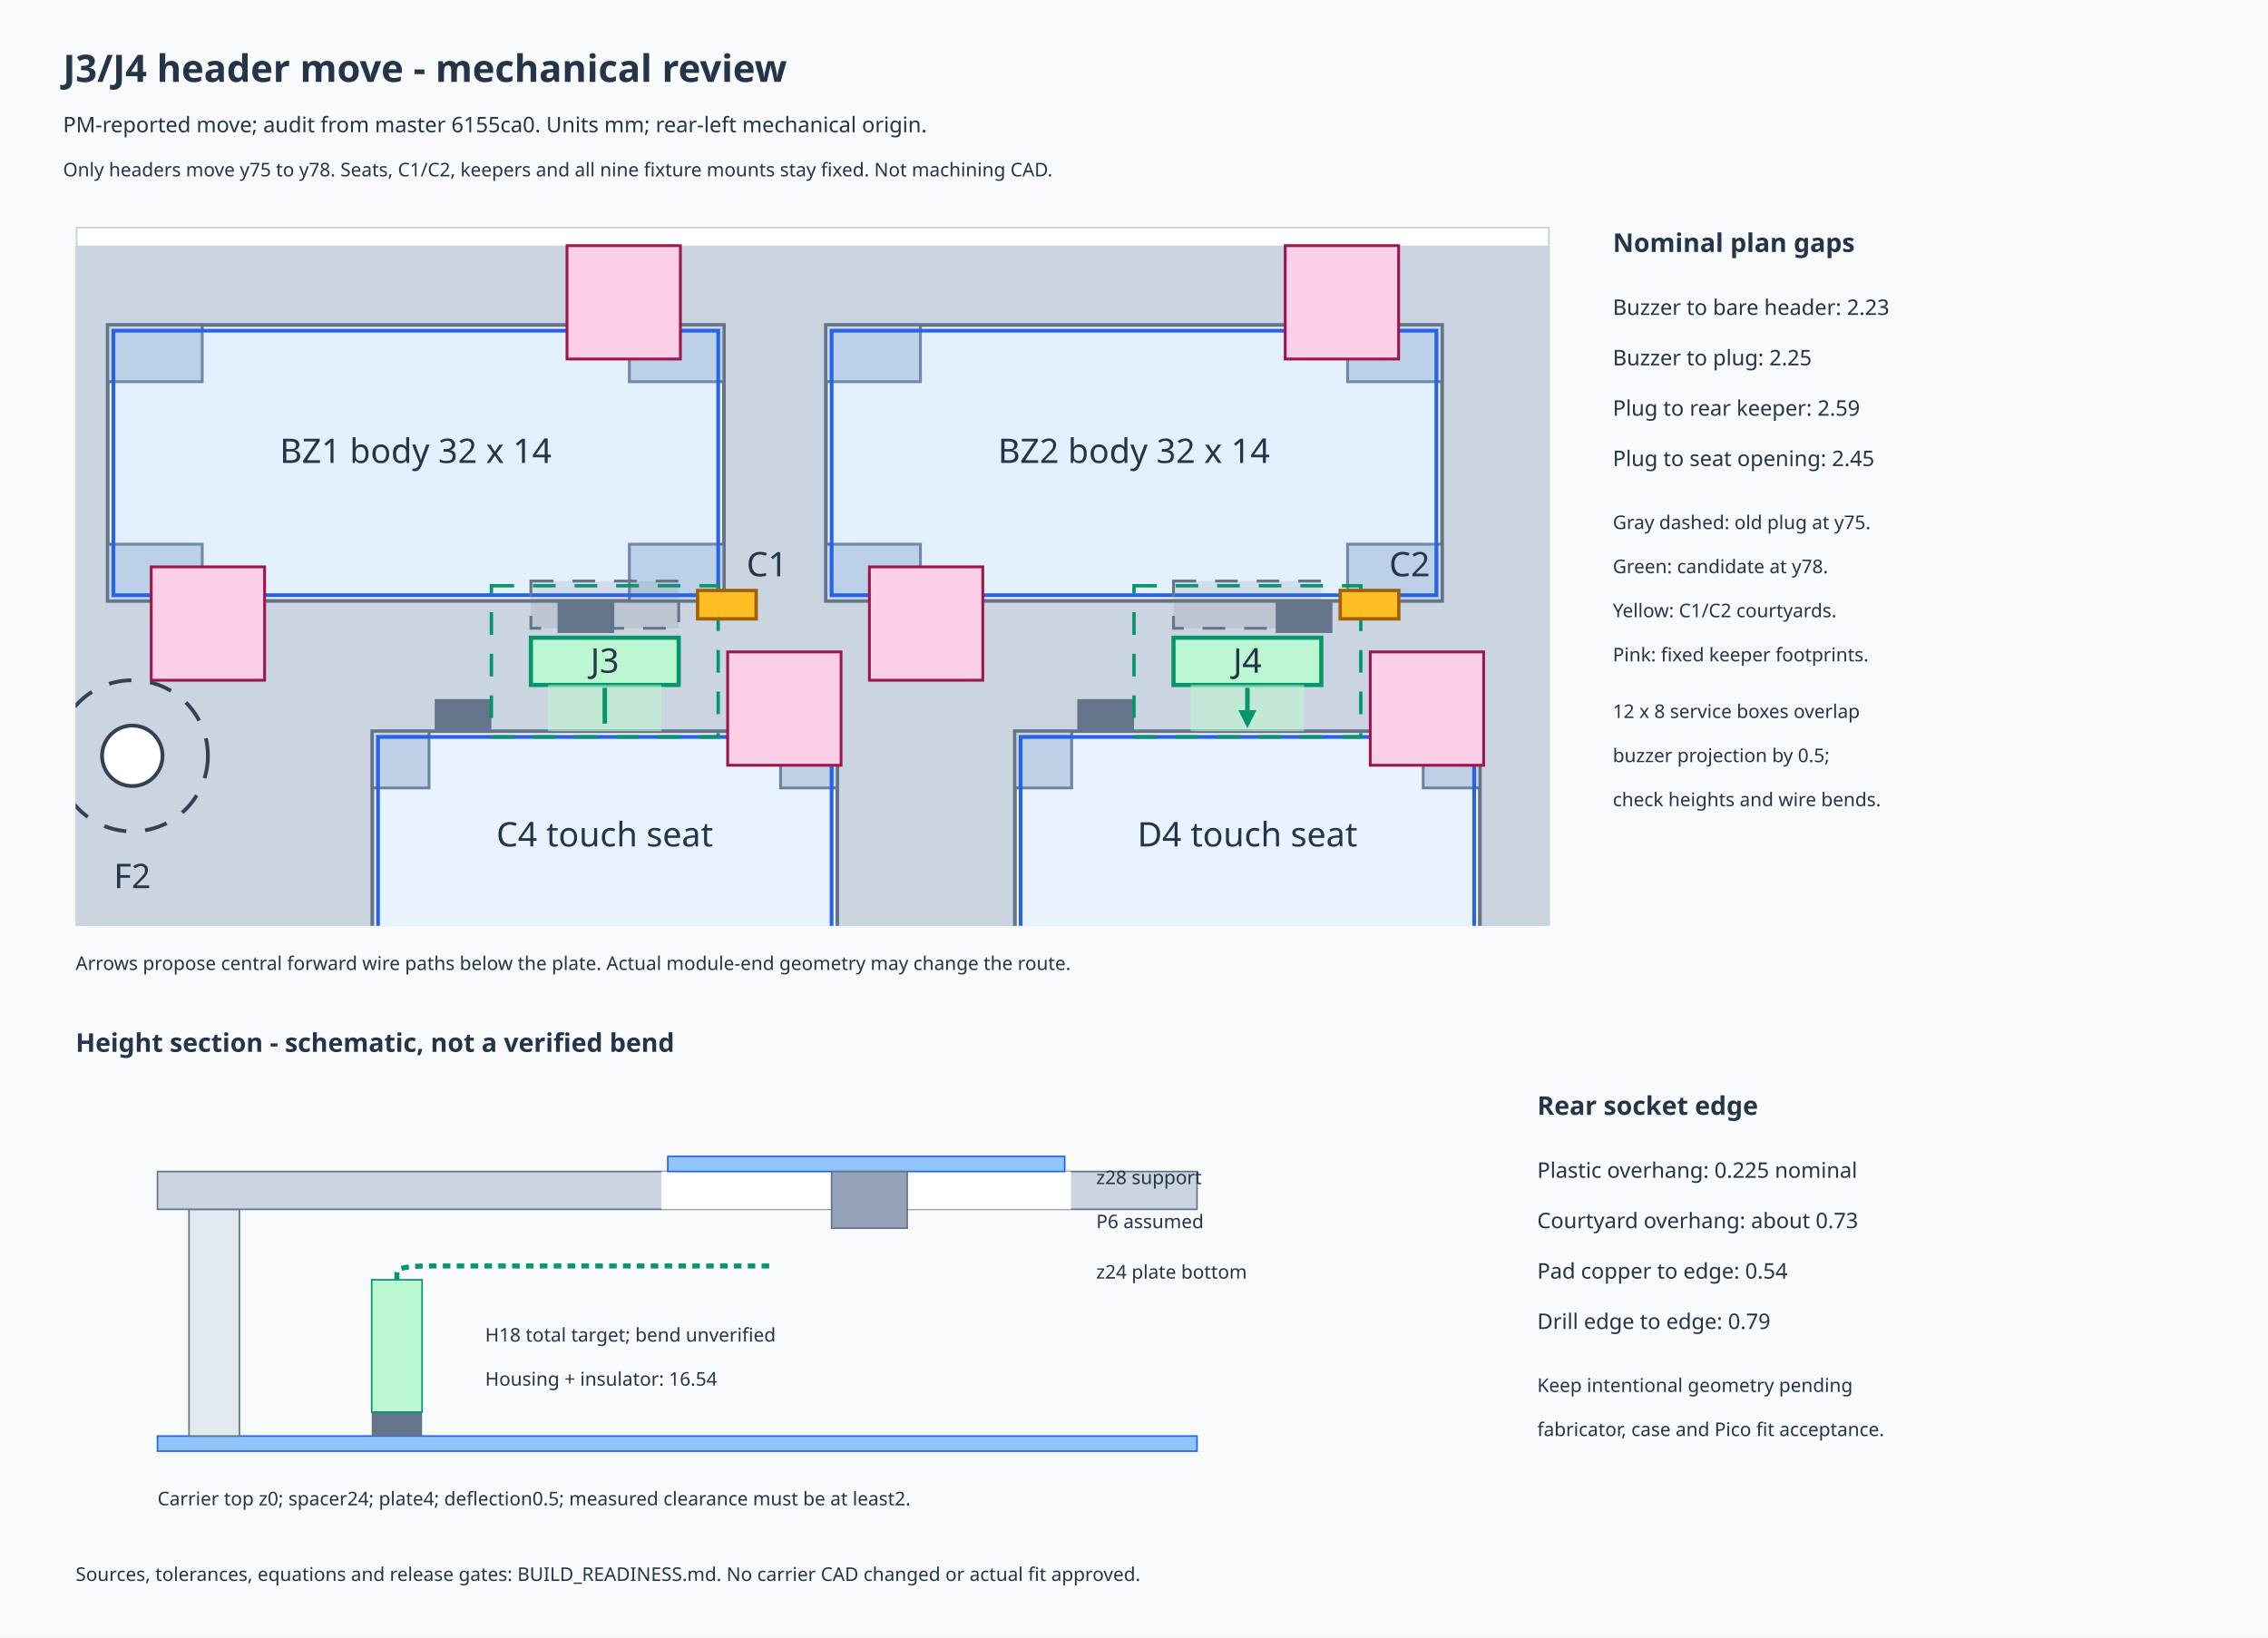
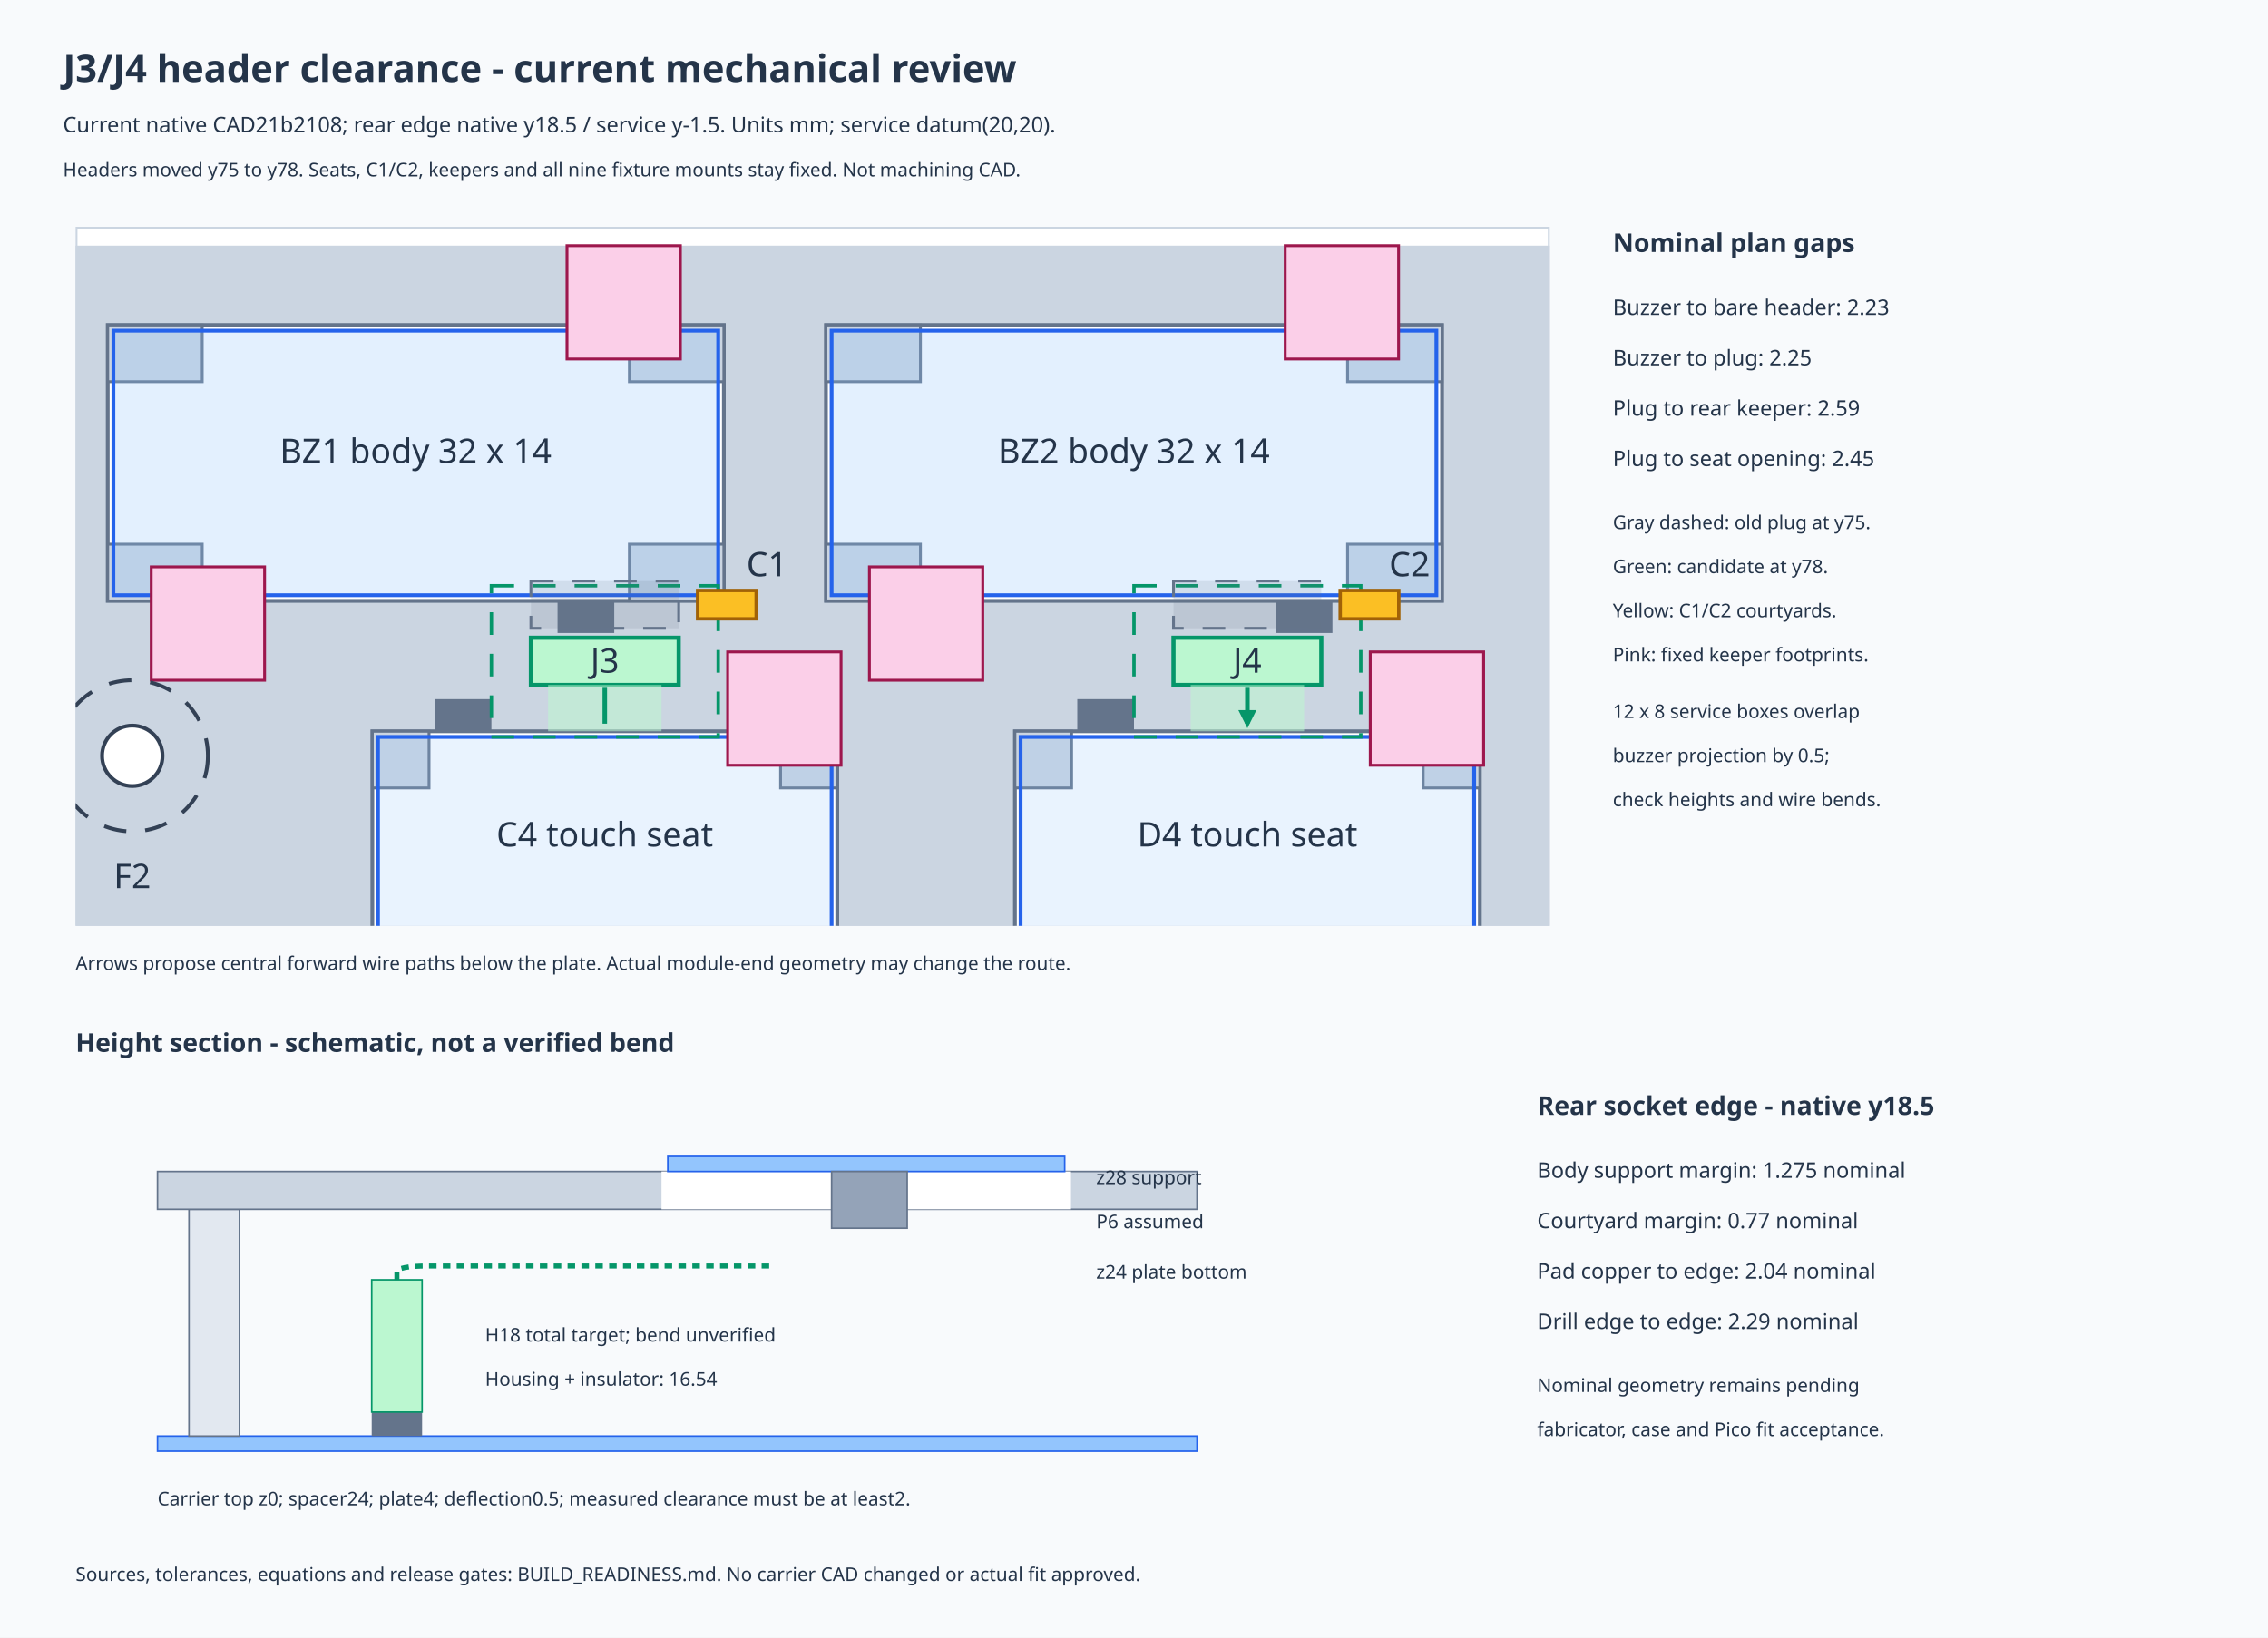
<svg xmlns="http://www.w3.org/2000/svg" width="1440" height="1040" viewBox="0 0 360 260">
  <style>
    text { font: 3.4px sans-serif; fill: #243449; }
    .title { font-size: 6px; font-weight: bold; }
    .heading { font-size: 4.1px; font-weight: bold; }
    .small { font-size: 3px; }
    .plantext { font-size: 1.8px; }
    .line { fill: none; stroke: #64748b; stroke-width: .22; }
    .dash { stroke-dasharray: 1.2 1; }
  </style>
  <defs>
    <clipPath id="planclip">
      <rect x="42" y="55" width="78" height="37" />
    </clipPath>
    <marker id="arrow" markerWidth="4" markerHeight="4" refX="3" refY="2" orient="auto">
      <path d="M0 0L4 2L0 4" fill="#059669" />
    </marker>
  </defs>
  <rect width="360" height="260" fill="#f8fafc" />
-   <text x="10" y="13" class="title">J3/J4 header move - mechanical review</text>
-   <text x="10" y="21">PM-reported move; audit from master 6155ca0. Units mm; rear-left mechanical origin.</text>
-   <text x="10" y="28" class="small">Only headers move y75 to y78. Seats, C1/C2, keepers and all nine fixture mounts stay fixed. Not machining CAD.</text>
+   <text x="10" y="13" class="title">J3/J4 header clearance - current mechanical review</text>
+   <text x="10" y="21">Current native CAD21b2108; rear edge native y18.5 / service y-1.5. Units mm; service datum(20,20).</text>
+   <text x="10" y="28" class="small">Headers moved y75 to y78. Seats, C1/C2, keepers and all nine fixture mounts stay fixed. Not machining CAD.</text>
  <g transform="translate(12 36) scale(3) translate(-42 -55)">
    <g clip-path="url(#planclip)">
      <rect x="42" y="55" width="78" height="37" fill="white" stroke="#cbd5e1" stroke-width=".2" />
      <path d="M42 56H120V92H42Z" fill="#cbd5e1" />
      <rect x="43.7" y="60.2" width="32.6" height="14.6" fill="white" stroke="#64748b" stroke-width=".2" />
      <rect x="81.7" y="60.2" width="32.6" height="14.6" fill="white" stroke="#64748b" stroke-width=".2" />
      <g fill="#cbd5e1" stroke="#64748b" stroke-width=".15">
        <rect x="43.7" y="60.2" width="5" height="3" />
        <rect x="71.3" y="60.2" width="5" height="3" />
        <rect x="43.7" y="71.8" width="5" height="3" />
        <rect x="71.3" y="71.8" width="5" height="3" />
        <rect x="81.7" y="60.2" width="5" height="3" />
        <rect x="109.3" y="60.2" width="5" height="3" />
        <rect x="81.7" y="71.8" width="5" height="3" />
        <rect x="109.3" y="71.8" width="5" height="3" />
      </g>
      <g fill="#93c5fd" fill-opacity=".25" stroke="#2563eb" stroke-width=".2">
        <rect x="44" y="60.5" width="32" height="14" />
        <rect x="82" y="60.5" width="32" height="14" />
      </g>
      <text x="60" y="67.5" class="plantext" text-anchor="middle">BZ1 body 32 x 14</text>
      <text x="98" y="67.5" class="plantext" text-anchor="middle">BZ2 body 32 x 14</text>
      <g fill="#fbcfe8" stroke="#9d174d" stroke-width=".15">
        <rect x="46" y="73" width="6" height="6" />
        <rect x="68" y="56" width="6" height="6" />
        <rect x="84" y="73" width="6" height="6" />
        <rect x="106" y="56" width="6" height="6" />
      </g>
      <g fill="white" stroke="#64748b" stroke-width=".2">
        <rect x="57.7" y="81.7" width="24.6" height="24.6" />
        <rect x="91.7" y="81.7" width="24.6" height="24.6" />
      </g>
      <g fill="#cbd5e1" stroke="#64748b" stroke-width=".15">
        <rect x="57.7" y="81.7" width="3" height="3" />
        <rect x="79.3" y="81.7" width="3" height="3" />
        <rect x="91.7" y="81.7" width="3" height="3" />
        <rect x="113.3" y="81.7" width="3" height="3" />
      </g>
      <g fill="#93c5fd" fill-opacity=".2" stroke="#2563eb" stroke-width=".2">
        <rect x="58" y="82" width="24" height="24" />
        <rect x="92" y="82" width="24" height="24" />
      </g>
      <g fill="#fbcfe8" stroke="#9d174d" stroke-width=".15">
        <rect x="76.5" y="77.5" width="6" height="6" />
        <rect x="110.5" y="77.5" width="6" height="6" />
      </g>
      <g fill="#64748b">
        <rect x="61" y="80" width="3" height="1.7" />
        <rect x="95" y="80" width="3" height="1.7" />
        <rect x="67.5" y="74.8" width="3" height="1.7" />
        <rect x="105.5" y="74.8" width="3" height="1.7" />
      </g>
      <g fill="none" stroke="#059669" stroke-width=".18" class="dash">
        <rect x="64" y="74" width="12" height="8" />
        <rect x="98" y="74" width="12" height="8" />
      </g>
      <g fill="#fbbf24" stroke="#a16207" stroke-width=".18">
        <rect x="74.91" y="74.25" width="3.1" height="1.5" />
        <rect x="108.91" y="74.25" width="3.1" height="1.5" />
      </g>
      <text x="77.5" y="73.5" class="plantext">C1</text>
      <text x="111.5" y="73.5" class="plantext">C2</text>
      <g fill="#64748b" fill-opacity=".15" stroke="#64748b" stroke-width=".15" class="dash">
        <rect x="66.09" y="73.75" width="7.82" height="2.5" />
        <rect x="100.09" y="73.75" width="7.82" height="2.5" />
      </g>
      <g fill="#bbf7d0" stroke="#059669" stroke-width=".22">
        <rect x="66.09" y="76.75" width="7.82" height="2.5" />
        <rect x="100.09" y="76.75" width="7.82" height="2.5" />
      </g>
      <text x="70" y="78.6" class="plantext" text-anchor="middle">J3</text>
      <text x="104" y="78.6" class="plantext" text-anchor="middle">J4</text>
      <g fill="#bbf7d0" fill-opacity=".55">
        <rect x="67" y="79.25" width="6" height="2.45" />
        <rect x="101" y="79.25" width="6" height="2.45" />
      </g>
      <path d="M70 79.4V81.3M104 79.4V81.3" fill="none" stroke="#059669" stroke-width=".24" marker-end="url(#arrow)" />
      <text x="70" y="87.8" class="plantext" text-anchor="middle">C4 touch seat</text>
      <text x="104" y="87.8" class="plantext" text-anchor="middle">D4 touch seat</text>
      <circle cx="45" cy="83" r="4" fill="none" stroke="#334155" stroke-width=".2" class="dash" />
      <circle cx="45" cy="83" r="1.6" fill="white" stroke="#334155" stroke-width=".2" />
      <text x="45" y="90" class="plantext" text-anchor="middle">F2</text>
    </g>
  </g>
  <text x="256" y="40" class="heading">Nominal plan gaps</text>
  <text x="256" y="50">Buzzer to bare header: 2.23</text>
  <text x="256" y="58">Buzzer to plug: 2.25</text>
  <text x="256" y="66">Plug to rear keeper: 2.59</text>
  <text x="256" y="74">Plug to seat opening: 2.45</text>
  <text x="256" y="84" class="small">Gray dashed: old plug at y75.</text>
  <text x="256" y="91" class="small">Green: candidate at y78.</text>
  <text x="256" y="98" class="small">Yellow: C1/C2 courtyards.</text>
  <text x="256" y="105" class="small">Pink: fixed keeper footprints.</text>
  <text x="256" y="114" class="small">12 x 8 service boxes overlap</text>
  <text x="256" y="121" class="small">buzzer projection by 0.5;</text>
  <text x="256" y="128" class="small">check heights and wire bends.</text>
  <text x="12" y="154" class="small">Arrows propose central forward wire paths below the plate. Actual module-end geometry may change the route.</text>
  <text x="12" y="167" class="heading">Height section - schematic, not a verified bend</text>
  <g transform="translate(0 30)">
    <rect x="25" y="198" width="165" height="2.4" fill="#93c5fd" stroke="#2563eb" stroke-width=".25" />
    <rect x="30" y="162" width="8" height="36" fill="#e2e8f0" stroke="#64748b" stroke-width=".25" />
    <rect x="25" y="156" width="165" height="6" fill="#cbd5e1" stroke="#64748b" stroke-width=".25" />
    <rect x="105" y="156" width="65" height="6" fill="white" />
    <rect x="106" y="153.6" width="63" height="2.4" fill="#93c5fd" stroke="#2563eb" stroke-width=".25" />
    <rect x="132" y="156" width="12" height="9" fill="#94a3b8" stroke="#64748b" stroke-width=".25" />
    <rect x="59" y="194.19" width="8" height="3.81" fill="#64748b" />
    <rect x="59" y="173.19" width="8" height="21" fill="#bbf7d0" stroke="#059669" stroke-width=".25" />
    <path d="M63 173.19V172Q63 171 68 171H123" fill="none" stroke="#059669" stroke-width=".8" class="dash" />
    <text x="77" y="190" class="small">Housing + insulator: 16.54</text>
    <text x="77" y="183" class="small">H18 total target; bend unverified</text>
    <text x="174" y="158" class="small">z28 support</text>
    <text x="174" y="165" class="small">P6 assumed</text>
    <text x="174" y="173" class="small">z24 plate bottom</text>
    <text x="25" y="209" class="small">Carrier top z0; spacer24; plate4; deflection0.5; measured clearance must be at least2.</text>
  </g>
-   <text x="244" y="177" class="heading">Rear socket edge</text>
-   <text x="244" y="187">Plastic overhang: 0.225 nominal</text>
-   <text x="244" y="195">Courtyard overhang: about 0.73</text>
-   <text x="244" y="203">Pad copper to edge: 0.54</text>
-   <text x="244" y="211">Drill edge to edge: 0.79</text>
-   <text x="244" y="221" class="small">Keep intentional geometry pending</text>
+   <text x="244" y="177" class="heading">Rear socket edge - native y18.5</text>
+   <text x="244" y="187">Body support margin: 1.275 nominal</text>
+   <text x="244" y="195">Courtyard margin: 0.77 nominal</text>
+   <text x="244" y="203">Pad copper to edge: 2.04 nominal</text>
+   <text x="244" y="211">Drill edge to edge: 2.29 nominal</text>
+   <text x="244" y="221" class="small">Nominal geometry remains pending</text>
  <text x="244" y="228" class="small">fabricator, case and Pico fit acceptance.</text>
  <text x="12" y="251" class="small">Sources, tolerances, equations and release gates: BUILD_READINESS.md. No carrier CAD changed or actual fit approved.</text>
</svg>
